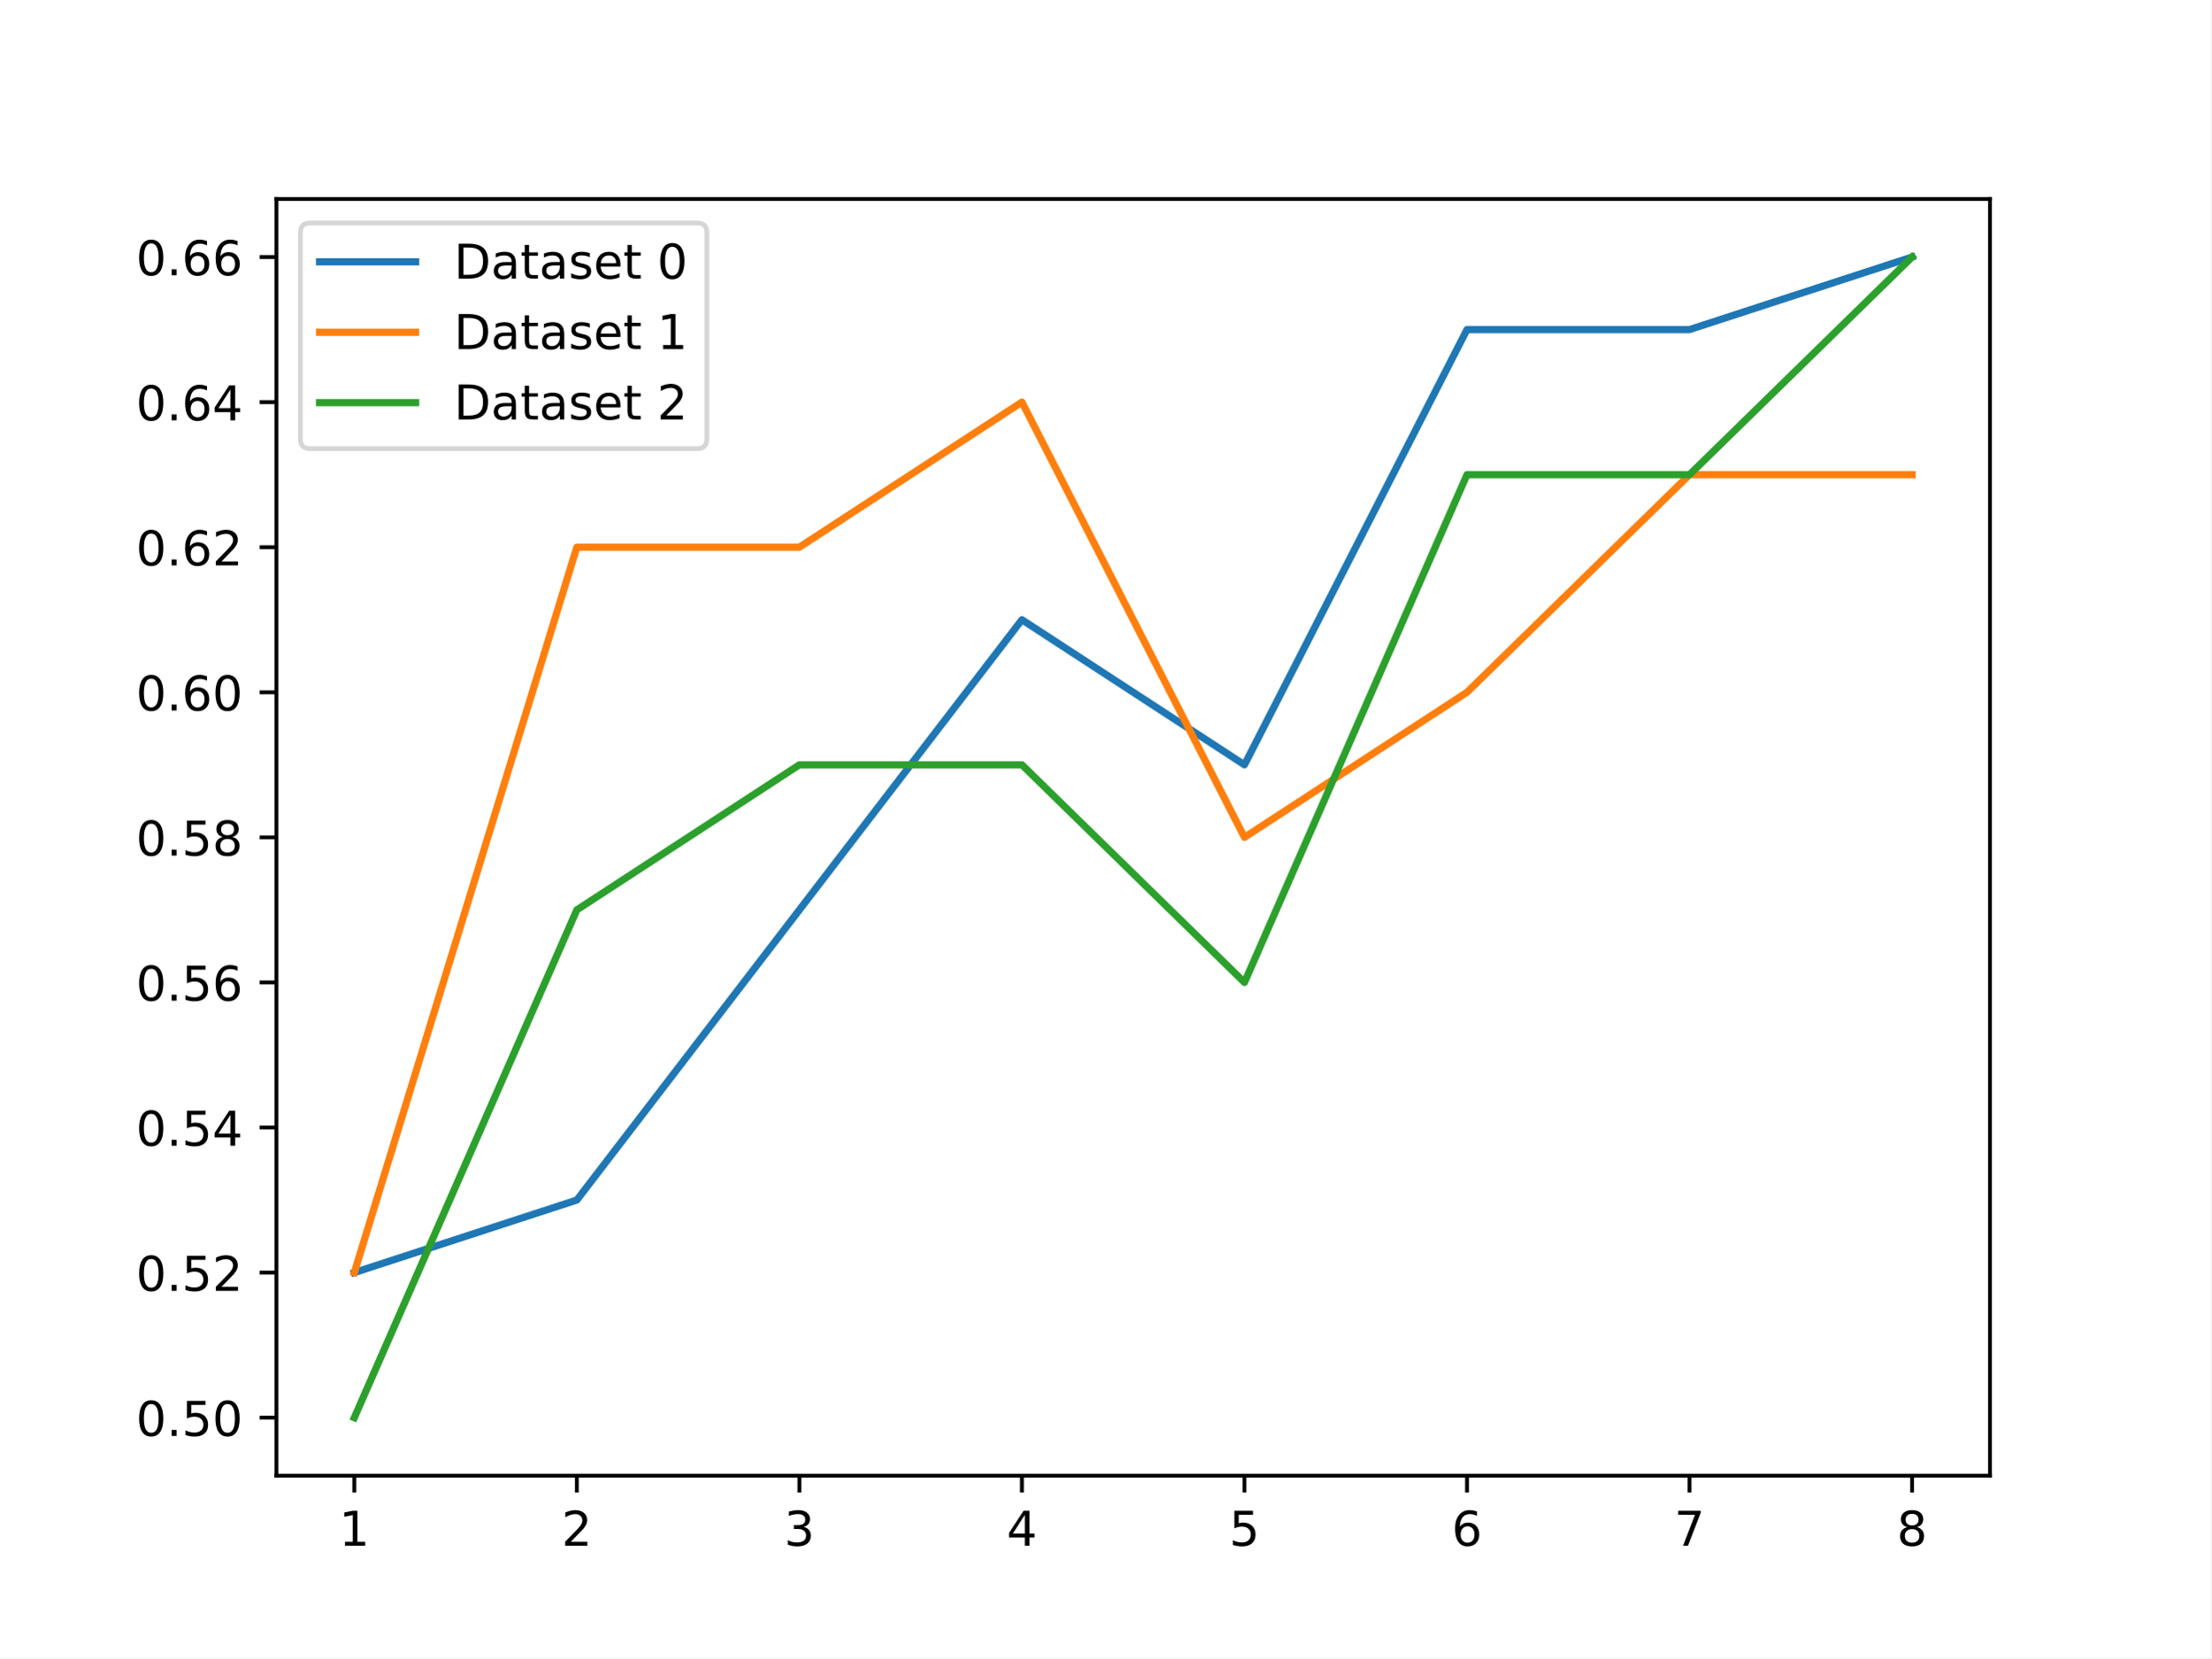
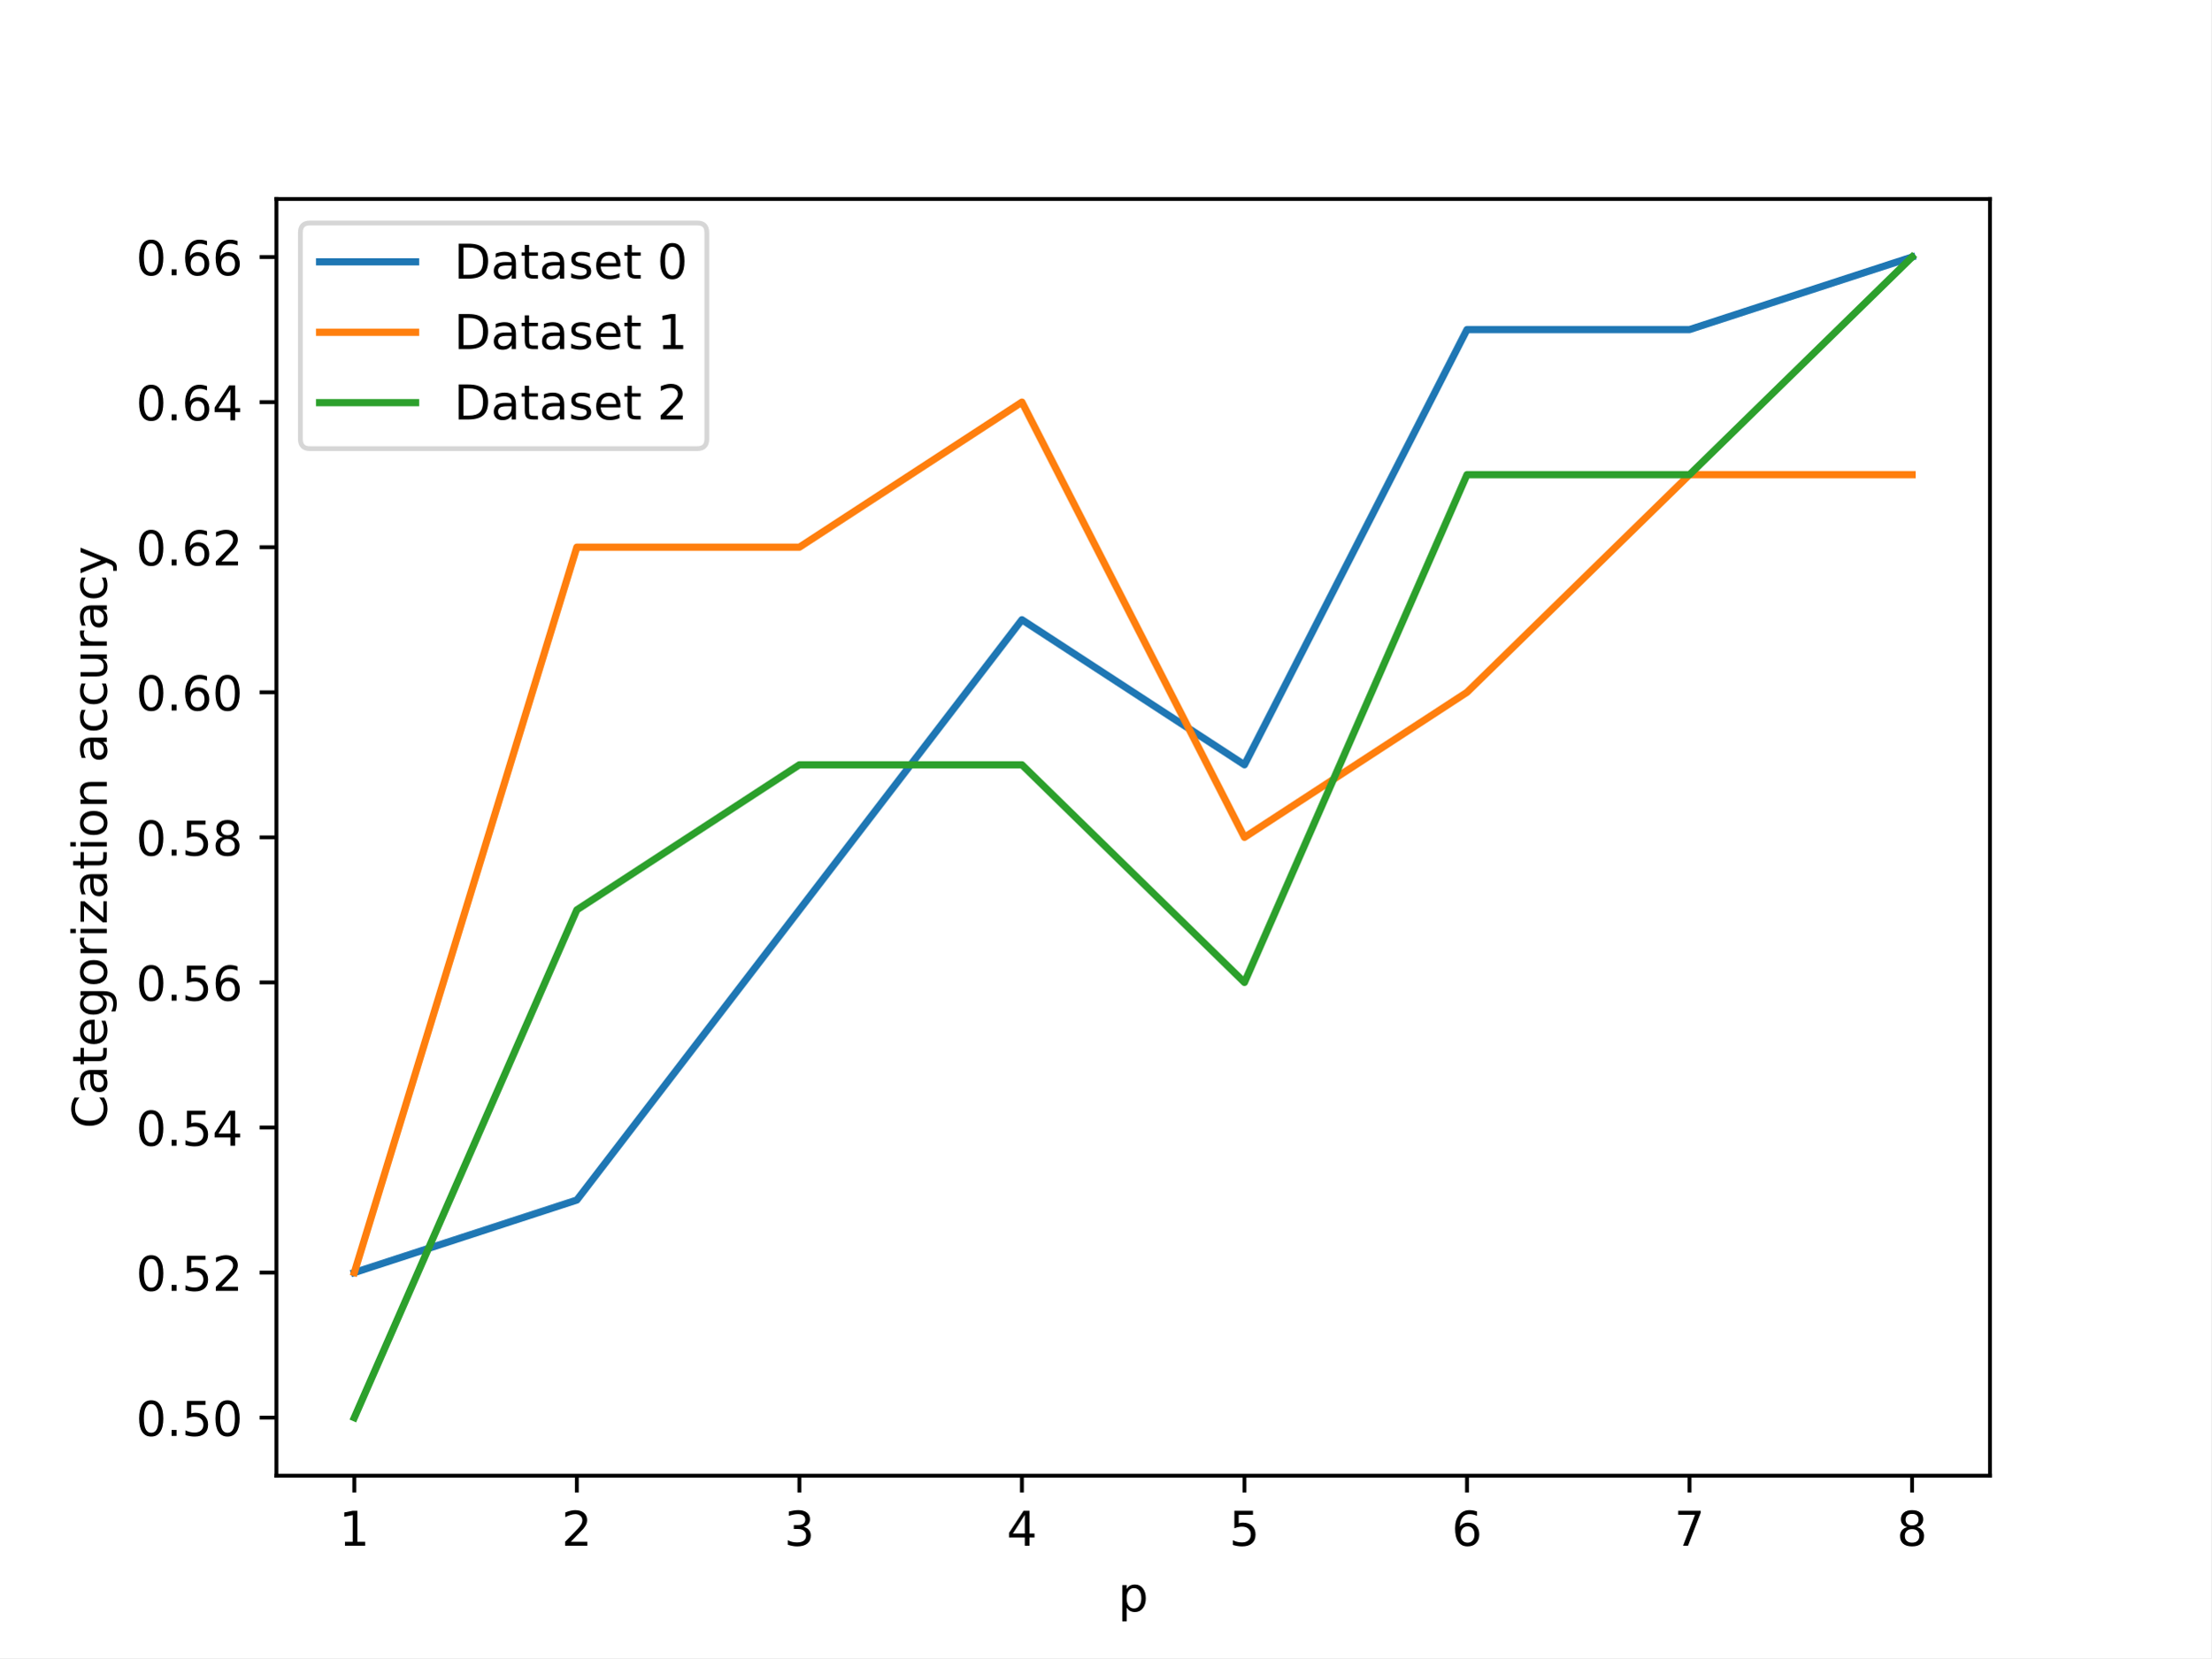
<svg xmlns="http://www.w3.org/2000/svg" xmlns:xlink="http://www.w3.org/1999/xlink" height="345.6pt" version="1.1" viewBox="0 0 460.8 345.6" width="460.8pt">
  <defs>
    <style type="text/css">
*{stroke-linecap:butt;stroke-linejoin:round;}
  </style>
  </defs>
  <g id="figure_1">
    <g id="patch_1">
      <path d="M 0 345.6  L 460.8 345.6  L 460.8 0  L 0 0  z " style="fill:#ffffff;" />
    </g>
    <g id="axes_1">
      <g id="patch_2">
        <path d="M 57.6 307.584  L 414.72 307.584  L 414.72 41.472  L 57.6 41.472  z " style="fill:#ffffff;" />
      </g>
      <g id="matplotlib.axis_1">
        <g id="xtick_1">
          <g id="line2d_1">
            <defs>
-               <path d="M 0 0  L 0 3.5  " id="m7aaa89041b" style="stroke:#000000;stroke-width:0.8;" />
-             </defs>
-             <g>
-               <use style="stroke:#000000;stroke-width:0.8;" x="73.833" xlink:href="#m7aaa89041b" y="307.584" />
+               <path d="M 0 0  L 0 3.5  " id="me199780fbd" style="stroke:#000000;stroke-width:0.8;" />
+             </defs>
+             <g>
+               <use style="stroke:#000000;stroke-width:0.8;" x="73.833" xlink:href="#me199780fbd" y="307.584" />
            </g>
          </g>
          <g id="text_1">
            <defs>
              <path d="M 12.406 8.297  L 28.516 8.297  L 28.516 63.922  L 10.984 60.406  L 10.984 69.391  L 28.422 72.906  L 38.281 72.906  L 38.281 8.297  L 54.391 8.297  L 54.391 0  L 12.406 0  z " id="DejaVuSans-49" />
            </defs>
            <g transform="translate(70.65148 322.1824)scale(0.1 -0.1)">
              <use xlink:href="#DejaVuSans-49" />
            </g>
          </g>
        </g>
        <g id="xtick_2">
          <g id="line2d_2">
            <g>
-               <use style="stroke:#000000;stroke-width:0.8;" x="120.212" xlink:href="#m7aaa89041b" y="307.584" />
+               <use style="stroke:#000000;stroke-width:0.8;" x="120.212" xlink:href="#me199780fbd" y="307.584" />
            </g>
          </g>
          <g id="text_2">
            <defs>
              <path d="M 19.188 8.297  L 53.609 8.297  L 53.609 0  L 7.328 0  L 7.328 8.297  Q 12.938 14.109 22.625 23.891  Q 32.328 33.688 34.812 36.531  Q 39.547 41.844 41.422 45.531  Q 43.312 49.219 43.312 52.781  Q 43.312 58.594 39.234 62.25  Q 35.156 65.922 28.609 65.922  Q 23.969 65.922 18.812 64.312  Q 13.672 62.703 7.812 59.422  L 7.812 69.391  Q 13.766 71.781 18.938 73  Q 24.125 74.219 28.422 74.219  Q 39.75 74.219 46.484 68.547  Q 53.219 62.891 53.219 53.422  Q 53.219 48.922 51.531 44.891  Q 49.859 40.875 45.406 35.406  Q 44.188 33.984 37.641 27.219  Q 31.109 20.453 19.188 8.297  z " id="DejaVuSans-50" />
            </defs>
            <g transform="translate(117.0307 322.1824)scale(0.1 -0.1)">
              <use xlink:href="#DejaVuSans-50" />
            </g>
          </g>
        </g>
        <g id="xtick_3">
          <g id="line2d_3">
            <g>
-               <use style="stroke:#000000;stroke-width:0.8;" x="166.591" xlink:href="#m7aaa89041b" y="307.584" />
+               <use style="stroke:#000000;stroke-width:0.8;" x="166.591" xlink:href="#me199780fbd" y="307.584" />
            </g>
          </g>
          <g id="text_3">
            <defs>
              <path d="M 40.578 39.312  Q 47.656 37.797 51.625 33  Q 55.609 28.219 55.609 21.188  Q 55.609 10.406 48.188 4.484  Q 40.766 -1.422 27.094 -1.422  Q 22.516 -1.422 17.656 -0.516  Q 12.797 0.391 7.625 2.203  L 7.625 11.719  Q 11.719 9.328 16.594 8.109  Q 21.484 6.891 26.812 6.891  Q 36.078 6.891 40.938 10.547  Q 45.797 14.203 45.797 21.188  Q 45.797 27.641 41.281 31.266  Q 36.766 34.906 28.719 34.906  L 20.219 34.906  L 20.219 43.016  L 29.109 43.016  Q 36.375 43.016 40.234 45.922  Q 44.094 48.828 44.094 54.297  Q 44.094 59.906 40.109 62.906  Q 36.141 65.922 28.719 65.922  Q 24.656 65.922 20.016 65.031  Q 15.375 64.156 9.812 62.312  L 9.812 71.094  Q 15.438 72.656 20.344 73.438  Q 25.25 74.219 29.594 74.219  Q 40.828 74.219 47.359 69.109  Q 53.906 64.016 53.906 55.328  Q 53.906 49.266 50.438 45.094  Q 46.969 40.922 40.578 39.312  z " id="DejaVuSans-51" />
            </defs>
            <g transform="translate(163.4099 322.1824)scale(0.1 -0.1)">
              <use xlink:href="#DejaVuSans-51" />
            </g>
          </g>
        </g>
        <g id="xtick_4">
          <g id="line2d_4">
            <g>
-               <use style="stroke:#000000;stroke-width:0.8;" x="212.97" xlink:href="#m7aaa89041b" y="307.584" />
+               <use style="stroke:#000000;stroke-width:0.8;" x="212.97" xlink:href="#me199780fbd" y="307.584" />
            </g>
          </g>
          <g id="text_4">
            <defs>
              <path d="M 37.797 64.312  L 12.891 25.391  L 37.797 25.391  z M 35.203 72.906  L 47.609 72.906  L 47.609 25.391  L 58.016 25.391  L 58.016 17.188  L 47.609 17.188  L 47.609 0  L 37.797 0  L 37.797 17.188  L 4.891 17.188  L 4.891 26.703  z " id="DejaVuSans-52" />
            </defs>
            <g transform="translate(209.7891 322.1824)scale(0.1 -0.1)">
              <use xlink:href="#DejaVuSans-52" />
            </g>
          </g>
        </g>
        <g id="xtick_5">
          <g id="line2d_5">
            <g>
-               <use style="stroke:#000000;stroke-width:0.8;" x="259.35" xlink:href="#m7aaa89041b" y="307.584" />
+               <use style="stroke:#000000;stroke-width:0.8;" x="259.35" xlink:href="#me199780fbd" y="307.584" />
            </g>
          </g>
          <g id="text_5">
            <defs>
              <path d="M 10.797 72.906  L 49.516 72.906  L 49.516 64.594  L 19.828 64.594  L 19.828 46.734  Q 21.969 47.469 24.109 47.828  Q 26.266 48.188 28.422 48.188  Q 40.625 48.188 47.75 41.5  Q 54.891 34.812 54.891 23.391  Q 54.891 11.625 47.562 5.094  Q 40.234 -1.422 26.906 -1.422  Q 22.312 -1.422 17.547 -0.641  Q 12.797 0.141 7.719 1.703  L 7.719 11.625  Q 12.109 9.234 16.797 8.062  Q 21.484 6.891 26.703 6.891  Q 35.156 6.891 40.078 11.328  Q 45.016 15.766 45.016 23.391  Q 45.016 31 40.078 35.438  Q 35.156 39.891 26.703 39.891  Q 22.75 39.891 18.812 39.016  Q 14.891 38.141 10.797 36.281  z " id="DejaVuSans-53" />
            </defs>
            <g transform="translate(256.1684 322.1824)scale(0.1 -0.1)">
              <use xlink:href="#DejaVuSans-53" />
            </g>
          </g>
        </g>
        <g id="xtick_6">
          <g id="line2d_6">
            <g>
-               <use style="stroke:#000000;stroke-width:0.8;" x="305.729" xlink:href="#m7aaa89041b" y="307.584" />
+               <use style="stroke:#000000;stroke-width:0.8;" x="305.729" xlink:href="#me199780fbd" y="307.584" />
            </g>
          </g>
          <g id="text_6">
            <defs>
              <path d="M 33.016 40.375  Q 26.375 40.375 22.484 35.828  Q 18.609 31.297 18.609 23.391  Q 18.609 15.531 22.484 10.953  Q 26.375 6.391 33.016 6.391  Q 39.656 6.391 43.531 10.953  Q 47.406 15.531 47.406 23.391  Q 47.406 31.297 43.531 35.828  Q 39.656 40.375 33.016 40.375  z M 52.594 71.297  L 52.594 62.312  Q 48.875 64.062 45.094 64.984  Q 41.312 65.922 37.594 65.922  Q 27.828 65.922 22.672 59.328  Q 17.531 52.734 16.797 39.406  Q 19.672 43.656 24.016 45.922  Q 28.375 48.188 33.594 48.188  Q 44.578 48.188 50.953 41.516  Q 57.328 34.859 57.328 23.391  Q 57.328 12.156 50.688 5.359  Q 44.047 -1.422 33.016 -1.422  Q 20.359 -1.422 13.672 8.266  Q 6.984 17.969 6.984 36.375  Q 6.984 53.656 15.188 63.938  Q 23.391 74.219 37.203 74.219  Q 40.922 74.219 44.703 73.484  Q 48.484 72.75 52.594 71.297  z " id="DejaVuSans-54" />
            </defs>
            <g transform="translate(302.5476 322.1824)scale(0.1 -0.1)">
              <use xlink:href="#DejaVuSans-54" />
            </g>
          </g>
        </g>
        <g id="xtick_7">
          <g id="line2d_7">
            <g>
-               <use style="stroke:#000000;stroke-width:0.8;" x="352.108" xlink:href="#m7aaa89041b" y="307.584" />
+               <use style="stroke:#000000;stroke-width:0.8;" x="352.108" xlink:href="#me199780fbd" y="307.584" />
            </g>
          </g>
          <g id="text_7">
            <defs>
              <path d="M 8.203 72.906  L 55.078 72.906  L 55.078 68.703  L 28.609 0  L 18.312 0  L 43.219 64.594  L 8.203 64.594  z " id="DejaVuSans-55" />
            </defs>
            <g transform="translate(348.9268 322.1824)scale(0.1 -0.1)">
              <use xlink:href="#DejaVuSans-55" />
            </g>
          </g>
        </g>
        <g id="xtick_8">
          <g id="line2d_8">
            <g>
-               <use style="stroke:#000000;stroke-width:0.8;" x="398.487" xlink:href="#m7aaa89041b" y="307.584" />
+               <use style="stroke:#000000;stroke-width:0.8;" x="398.487" xlink:href="#me199780fbd" y="307.584" />
            </g>
          </g>
          <g id="text_8">
            <defs>
              <path d="M 31.781 34.625  Q 24.75 34.625 20.719 30.859  Q 16.703 27.094 16.703 20.516  Q 16.703 13.922 20.719 10.156  Q 24.75 6.391 31.781 6.391  Q 38.812 6.391 42.859 10.172  Q 46.922 13.969 46.922 20.516  Q 46.922 27.094 42.891 30.859  Q 38.875 34.625 31.781 34.625  z M 21.922 38.812  Q 15.578 40.375 12.031 44.719  Q 8.5 49.078 8.5 55.328  Q 8.5 64.062 14.719 69.141  Q 20.953 74.219 31.781 74.219  Q 42.672 74.219 48.875 69.141  Q 55.078 64.062 55.078 55.328  Q 55.078 49.078 51.531 44.719  Q 48 40.375 41.703 38.812  Q 48.828 37.156 52.797 32.312  Q 56.781 27.484 56.781 20.516  Q 56.781 9.906 50.312 4.234  Q 43.844 -1.422 31.781 -1.422  Q 19.734 -1.422 13.25 4.234  Q 6.781 9.906 6.781 20.516  Q 6.781 27.484 10.781 32.312  Q 14.797 37.156 21.922 38.812  z M 18.312 54.391  Q 18.312 48.734 21.844 45.562  Q 25.391 42.391 31.781 42.391  Q 38.141 42.391 41.719 45.562  Q 45.312 48.734 45.312 54.391  Q 45.312 60.062 41.719 63.234  Q 38.141 66.406 31.781 66.406  Q 25.391 66.406 21.844 63.234  Q 18.312 60.062 18.312 54.391  z " id="DejaVuSans-56" />
            </defs>
            <g transform="translate(395.306 322.1824)scale(0.1 -0.1)">
              <use xlink:href="#DejaVuSans-56" />
            </g>
+           </g>
+         </g>
+         <g id="text_9">
+           <defs>
+             <path d="M 18.109 8.203  L 18.109 -20.797  L 9.078 -20.797  L 9.078 54.688  L 18.109 54.688  L 18.109 46.391  Q 20.953 51.266 25.266 53.625  Q 29.594 56 35.594 56  Q 45.562 56 51.781 48.094  Q 58.016 40.188 58.016 27.297  Q 58.016 14.406 51.781 6.484  Q 45.562 -1.422 35.594 -1.422  Q 29.594 -1.422 25.266 0.953  Q 20.953 3.328 18.109 8.203  z M 48.688 27.297  Q 48.688 37.203 44.609 42.844  Q 40.531 48.484 33.406 48.484  Q 26.266 48.484 22.188 42.844  Q 18.109 37.203 18.109 27.297  Q 18.109 17.391 22.188 11.75  Q 26.266 6.109 33.406 6.109  Q 40.531 6.109 44.609 11.75  Q 48.688 17.391 48.688 27.297  z " id="DejaVuSans-112" />
+           </defs>
+           <g transform="translate(232.9858 335.8606)scale(0.1 -0.1)">
+             <use xlink:href="#DejaVuSans-112" />
          </g>
        </g>
      </g>
      <g id="matplotlib.axis_2">
        <g id="ytick_1">
          <g id="line2d_9">
            <defs>
-               <path d="M 0 0  L -3.5 0  " id="m2a5217bb93" style="stroke:#000000;stroke-width:0.8;" />
-             </defs>
-             <g>
-               <use style="stroke:#000000;stroke-width:0.8;" x="57.6" xlink:href="#m2a5217bb93" y="295.488" />
-             </g>
-           </g>
-           <g id="text_9">
+               <path d="M 0 0  L -3.5 0  " id="mcd49b7df4f" style="stroke:#000000;stroke-width:0.8;" />
+             </defs>
+             <g>
+               <use style="stroke:#000000;stroke-width:0.8;" x="57.6" xlink:href="#mcd49b7df4f" y="295.488" />
+             </g>
+           </g>
+           <g id="text_10">
            <defs>
              <path d="M 31.781 66.406  Q 24.172 66.406 20.328 58.906  Q 16.5 51.422 16.5 36.375  Q 16.5 21.391 20.328 13.891  Q 24.172 6.391 31.781 6.391  Q 39.453 6.391 43.281 13.891  Q 47.125 21.391 47.125 36.375  Q 47.125 51.422 43.281 58.906  Q 39.453 66.406 31.781 66.406  z M 31.781 74.219  Q 44.047 74.219 50.516 64.516  Q 56.984 54.828 56.984 36.375  Q 56.984 17.969 50.516 8.266  Q 44.047 -1.422 31.781 -1.422  Q 19.531 -1.422 13.062 8.266  Q 6.594 17.969 6.594 36.375  Q 6.594 54.828 13.062 64.516  Q 19.531 74.219 31.781 74.219  z " id="DejaVuSans-48" />
              <path d="M 10.688 12.406  L 21 12.406  L 21 0  L 10.688 0  z " id="DejaVuSans-46" />
            </defs>
            <g transform="translate(28.33438 299.2872)scale(0.1 -0.1)">
              <use xlink:href="#DejaVuSans-48" />
              <use x="63.623" xlink:href="#DejaVuSans-46" />
              <use x="95.41" xlink:href="#DejaVuSans-53" />
              <use x="159.033" xlink:href="#DejaVuSans-48" />
            </g>
          </g>
        </g>
        <g id="ytick_2">
          <g id="line2d_10">
            <g>
-               <use style="stroke:#000000;stroke-width:0.8;" x="57.6" xlink:href="#m2a5217bb93" y="265.248" />
-             </g>
-           </g>
-           <g id="text_10">
+               <use style="stroke:#000000;stroke-width:0.8;" x="57.6" xlink:href="#mcd49b7df4f" y="265.248" />
+             </g>
+           </g>
+           <g id="text_11">
            <g transform="translate(28.33438 269.0472)scale(0.1 -0.1)">
              <use xlink:href="#DejaVuSans-48" />
              <use x="63.623" xlink:href="#DejaVuSans-46" />
              <use x="95.41" xlink:href="#DejaVuSans-53" />
              <use x="159.033" xlink:href="#DejaVuSans-50" />
            </g>
          </g>
        </g>
        <g id="ytick_3">
          <g id="line2d_11">
            <g>
-               <use style="stroke:#000000;stroke-width:0.8;" x="57.6" xlink:href="#m2a5217bb93" y="235.008" />
-             </g>
-           </g>
-           <g id="text_11">
+               <use style="stroke:#000000;stroke-width:0.8;" x="57.6" xlink:href="#mcd49b7df4f" y="235.008" />
+             </g>
+           </g>
+           <g id="text_12">
            <g transform="translate(28.33438 238.8072)scale(0.1 -0.1)">
              <use xlink:href="#DejaVuSans-48" />
              <use x="63.623" xlink:href="#DejaVuSans-46" />
              <use x="95.41" xlink:href="#DejaVuSans-53" />
              <use x="159.033" xlink:href="#DejaVuSans-52" />
            </g>
          </g>
        </g>
        <g id="ytick_4">
          <g id="line2d_12">
            <g>
-               <use style="stroke:#000000;stroke-width:0.8;" x="57.6" xlink:href="#m2a5217bb93" y="204.768" />
-             </g>
-           </g>
-           <g id="text_12">
+               <use style="stroke:#000000;stroke-width:0.8;" x="57.6" xlink:href="#mcd49b7df4f" y="204.768" />
+             </g>
+           </g>
+           <g id="text_13">
            <g transform="translate(28.33438 208.5672)scale(0.1 -0.1)">
              <use xlink:href="#DejaVuSans-48" />
              <use x="63.623" xlink:href="#DejaVuSans-46" />
              <use x="95.41" xlink:href="#DejaVuSans-53" />
              <use x="159.033" xlink:href="#DejaVuSans-54" />
            </g>
          </g>
        </g>
        <g id="ytick_5">
          <g id="line2d_13">
            <g>
-               <use style="stroke:#000000;stroke-width:0.8;" x="57.6" xlink:href="#m2a5217bb93" y="174.528" />
-             </g>
-           </g>
-           <g id="text_13">
+               <use style="stroke:#000000;stroke-width:0.8;" x="57.6" xlink:href="#mcd49b7df4f" y="174.528" />
+             </g>
+           </g>
+           <g id="text_14">
            <g transform="translate(28.33438 178.3272)scale(0.1 -0.1)">
              <use xlink:href="#DejaVuSans-48" />
              <use x="63.623" xlink:href="#DejaVuSans-46" />
              <use x="95.41" xlink:href="#DejaVuSans-53" />
              <use x="159.033" xlink:href="#DejaVuSans-56" />
            </g>
          </g>
        </g>
        <g id="ytick_6">
          <g id="line2d_14">
            <g>
-               <use style="stroke:#000000;stroke-width:0.8;" x="57.6" xlink:href="#m2a5217bb93" y="144.288" />
-             </g>
-           </g>
-           <g id="text_14">
+               <use style="stroke:#000000;stroke-width:0.8;" x="57.6" xlink:href="#mcd49b7df4f" y="144.288" />
+             </g>
+           </g>
+           <g id="text_15">
            <g transform="translate(28.33438 148.0872)scale(0.1 -0.1)">
              <use xlink:href="#DejaVuSans-48" />
              <use x="63.623" xlink:href="#DejaVuSans-46" />
              <use x="95.41" xlink:href="#DejaVuSans-54" />
              <use x="159.033" xlink:href="#DejaVuSans-48" />
            </g>
          </g>
        </g>
        <g id="ytick_7">
          <g id="line2d_15">
            <g>
-               <use style="stroke:#000000;stroke-width:0.8;" x="57.6" xlink:href="#m2a5217bb93" y="114.048" />
-             </g>
-           </g>
-           <g id="text_15">
+               <use style="stroke:#000000;stroke-width:0.8;" x="57.6" xlink:href="#mcd49b7df4f" y="114.048" />
+             </g>
+           </g>
+           <g id="text_16">
            <g transform="translate(28.33438 117.8472)scale(0.1 -0.1)">
              <use xlink:href="#DejaVuSans-48" />
              <use x="63.623" xlink:href="#DejaVuSans-46" />
              <use x="95.41" xlink:href="#DejaVuSans-54" />
              <use x="159.033" xlink:href="#DejaVuSans-50" />
            </g>
          </g>
        </g>
        <g id="ytick_8">
          <g id="line2d_16">
            <g>
-               <use style="stroke:#000000;stroke-width:0.8;" x="57.6" xlink:href="#m2a5217bb93" y="83.808" />
-             </g>
-           </g>
-           <g id="text_16">
+               <use style="stroke:#000000;stroke-width:0.8;" x="57.6" xlink:href="#mcd49b7df4f" y="83.808" />
+             </g>
+           </g>
+           <g id="text_17">
            <g transform="translate(28.33438 87.60722)scale(0.1 -0.1)">
              <use xlink:href="#DejaVuSans-48" />
              <use x="63.623" xlink:href="#DejaVuSans-46" />
              <use x="95.41" xlink:href="#DejaVuSans-54" />
              <use x="159.033" xlink:href="#DejaVuSans-52" />
            </g>
          </g>
        </g>
        <g id="ytick_9">
          <g id="line2d_17">
            <g>
-               <use style="stroke:#000000;stroke-width:0.8;" x="57.6" xlink:href="#m2a5217bb93" y="53.568" />
-             </g>
-           </g>
-           <g id="text_17">
+               <use style="stroke:#000000;stroke-width:0.8;" x="57.6" xlink:href="#mcd49b7df4f" y="53.568" />
+             </g>
+           </g>
+           <g id="text_18">
            <g transform="translate(28.33438 57.36722)scale(0.1 -0.1)">
              <use xlink:href="#DejaVuSans-48" />
              <use x="63.623" xlink:href="#DejaVuSans-46" />
              <use x="95.41" xlink:href="#DejaVuSans-54" />
              <use x="159.033" xlink:href="#DejaVuSans-54" />
            </g>
          </g>
        </g>
+         <g id="text_19">
+           <defs>
+             <path d="M 64.406 67.281  L 64.406 56.891  Q 59.422 61.531 53.781 63.812  Q 48.141 66.109 41.797 66.109  Q 29.297 66.109 22.656 58.469  Q 16.016 50.828 16.016 36.375  Q 16.016 21.969 22.656 14.328  Q 29.297 6.688 41.797 6.688  Q 48.141 6.688 53.781 8.984  Q 59.422 11.281 64.406 15.922  L 64.406 5.609  Q 59.234 2.094 53.438 0.328  Q 47.656 -1.422 41.219 -1.422  Q 24.656 -1.422 15.125 8.703  Q 5.609 18.844 5.609 36.375  Q 5.609 53.953 15.125 64.078  Q 24.656 74.219 41.219 74.219  Q 47.75 74.219 53.531 72.484  Q 59.328 70.75 64.406 67.281  z " id="DejaVuSans-67" />
+             <path d="M 34.281 27.484  Q 23.391 27.484 19.188 25  Q 14.984 22.516 14.984 16.5  Q 14.984 11.719 18.141 8.906  Q 21.297 6.109 26.703 6.109  Q 34.188 6.109 38.703 11.406  Q 43.219 16.703 43.219 25.484  L 43.219 27.484  z M 52.203 31.203  L 52.203 0  L 43.219 0  L 43.219 8.297  Q 40.141 3.328 35.547 0.953  Q 30.953 -1.422 24.312 -1.422  Q 15.922 -1.422 10.953 3.297  Q 6 8.016 6 15.922  Q 6 25.141 12.172 29.828  Q 18.359 34.516 30.609 34.516  L 43.219 34.516  L 43.219 35.406  Q 43.219 41.609 39.141 45  Q 35.062 48.391 27.688 48.391  Q 23 48.391 18.547 47.266  Q 14.109 46.141 10.016 43.891  L 10.016 52.203  Q 14.938 54.109 19.578 55.047  Q 24.219 56 28.609 56  Q 40.484 56 46.344 49.844  Q 52.203 43.703 52.203 31.203  z " id="DejaVuSans-97" />
+             <path d="M 18.312 70.219  L 18.312 54.688  L 36.812 54.688  L 36.812 47.703  L 18.312 47.703  L 18.312 18.016  Q 18.312 11.328 20.141 9.422  Q 21.969 7.516 27.594 7.516  L 36.812 7.516  L 36.812 0  L 27.594 0  Q 17.188 0 13.234 3.875  Q 9.281 7.766 9.281 18.016  L 9.281 47.703  L 2.688 47.703  L 2.688 54.688  L 9.281 54.688  L 9.281 70.219  z " id="DejaVuSans-116" />
+             <path d="M 56.203 29.594  L 56.203 25.203  L 14.891 25.203  Q 15.484 15.922 20.484 11.062  Q 25.484 6.203 34.422 6.203  Q 39.594 6.203 44.453 7.469  Q 49.312 8.734 54.109 11.281  L 54.109 2.781  Q 49.266 0.734 44.188 -0.344  Q 39.109 -1.422 33.891 -1.422  Q 20.797 -1.422 13.156 6.188  Q 5.516 13.812 5.516 26.812  Q 5.516 40.234 12.766 48.109  Q 20.016 56 32.328 56  Q 43.359 56 49.781 48.891  Q 56.203 41.797 56.203 29.594  z M 47.219 32.234  Q 47.125 39.594 43.094 43.984  Q 39.062 48.391 32.422 48.391  Q 24.906 48.391 20.391 44.141  Q 15.875 39.891 15.188 32.172  z " id="DejaVuSans-101" />
+             <path d="M 45.406 27.984  Q 45.406 37.75 41.375 43.109  Q 37.359 48.484 30.078 48.484  Q 22.859 48.484 18.828 43.109  Q 14.797 37.75 14.797 27.984  Q 14.797 18.266 18.828 12.891  Q 22.859 7.516 30.078 7.516  Q 37.359 7.516 41.375 12.891  Q 45.406 18.266 45.406 27.984  z M 54.391 6.781  Q 54.391 -7.172 48.188 -13.984  Q 42 -20.797 29.203 -20.797  Q 24.469 -20.797 20.266 -20.094  Q 16.062 -19.391 12.109 -17.922  L 12.109 -9.188  Q 16.062 -11.328 19.922 -12.344  Q 23.781 -13.375 27.781 -13.375  Q 36.625 -13.375 41.016 -8.766  Q 45.406 -4.156 45.406 5.172  L 45.406 9.625  Q 42.625 4.781 38.281 2.391  Q 33.938 0 27.875 0  Q 17.828 0 11.672 7.656  Q 5.516 15.328 5.516 27.984  Q 5.516 40.672 11.672 48.328  Q 17.828 56 27.875 56  Q 33.938 56 38.281 53.609  Q 42.625 51.219 45.406 46.391  L 45.406 54.688  L 54.391 54.688  z " id="DejaVuSans-103" />
+             <path d="M 30.609 48.391  Q 23.391 48.391 19.188 42.75  Q 14.984 37.109 14.984 27.297  Q 14.984 17.484 19.156 11.844  Q 23.344 6.203 30.609 6.203  Q 37.797 6.203 41.984 11.859  Q 46.188 17.531 46.188 27.297  Q 46.188 37.016 41.984 42.703  Q 37.797 48.391 30.609 48.391  z M 30.609 56  Q 42.328 56 49.016 48.375  Q 55.719 40.766 55.719 27.297  Q 55.719 13.875 49.016 6.219  Q 42.328 -1.422 30.609 -1.422  Q 18.844 -1.422 12.172 6.219  Q 5.516 13.875 5.516 27.297  Q 5.516 40.766 12.172 48.375  Q 18.844 56 30.609 56  z " id="DejaVuSans-111" />
+             <path d="M 41.109 46.297  Q 39.594 47.172 37.812 47.578  Q 36.031 48 33.891 48  Q 26.266 48 22.188 43.047  Q 18.109 38.094 18.109 28.812  L 18.109 0  L 9.078 0  L 9.078 54.688  L 18.109 54.688  L 18.109 46.188  Q 20.953 51.172 25.484 53.578  Q 30.031 56 36.531 56  Q 37.453 56 38.578 55.875  Q 39.703 55.766 41.062 55.516  z " id="DejaVuSans-114" />
+             <path d="M 9.422 54.688  L 18.406 54.688  L 18.406 0  L 9.422 0  z M 9.422 75.984  L 18.406 75.984  L 18.406 64.594  L 9.422 64.594  z " id="DejaVuSans-105" />
+             <path d="M 5.516 54.688  L 48.188 54.688  L 48.188 46.484  L 14.406 7.172  L 48.188 7.172  L 48.188 0  L 4.297 0  L 4.297 8.203  L 38.094 47.516  L 5.516 47.516  z " id="DejaVuSans-122" />
+             <path d="M 54.891 33.016  L 54.891 0  L 45.906 0  L 45.906 32.719  Q 45.906 40.484 42.875 44.328  Q 39.844 48.188 33.797 48.188  Q 26.516 48.188 22.312 43.547  Q 18.109 38.922 18.109 30.906  L 18.109 0  L 9.078 0  L 9.078 54.688  L 18.109 54.688  L 18.109 46.188  Q 21.344 51.125 25.703 53.562  Q 30.078 56 35.797 56  Q 45.219 56 50.047 50.172  Q 54.891 44.344 54.891 33.016  z " id="DejaVuSans-110" />
+             <path id="DejaVuSans-32" />
+             <path d="M 48.781 52.594  L 48.781 44.188  Q 44.969 46.297 41.141 47.344  Q 37.312 48.391 33.406 48.391  Q 24.656 48.391 19.812 42.844  Q 14.984 37.312 14.984 27.297  Q 14.984 17.281 19.812 11.734  Q 24.656 6.203 33.406 6.203  Q 37.312 6.203 41.141 7.25  Q 44.969 8.297 48.781 10.406  L 48.781 2.094  Q 45.016 0.344 40.984 -0.531  Q 36.969 -1.422 32.422 -1.422  Q 20.062 -1.422 12.781 6.344  Q 5.516 14.109 5.516 27.297  Q 5.516 40.672 12.859 48.328  Q 20.219 56 33.016 56  Q 37.156 56 41.109 55.141  Q 45.062 54.297 48.781 52.594  z " id="DejaVuSans-99" />
+             <path d="M 8.5 21.578  L 8.5 54.688  L 17.484 54.688  L 17.484 21.922  Q 17.484 14.156 20.5 10.266  Q 23.531 6.391 29.594 6.391  Q 36.859 6.391 41.078 11.031  Q 45.312 15.672 45.312 23.688  L 45.312 54.688  L 54.297 54.688  L 54.297 0  L 45.312 0  L 45.312 8.406  Q 42.047 3.422 37.719 1  Q 33.406 -1.422 27.688 -1.422  Q 18.266 -1.422 13.375 4.438  Q 8.5 10.297 8.5 21.578  z M 31.109 56  z " id="DejaVuSans-117" />
+             <path d="M 32.172 -5.078  Q 28.375 -14.844 24.75 -17.812  Q 21.141 -20.797 15.094 -20.797  L 7.906 -20.797  L 7.906 -13.281  L 13.188 -13.281  Q 16.891 -13.281 18.938 -11.516  Q 21 -9.766 23.484 -3.219  L 25.094 0.875  L 2.984 54.688  L 12.5 54.688  L 29.594 11.922  L 46.688 54.688  L 56.203 54.688  z " id="DejaVuSans-121" />
+           </defs>
+           <g transform="translate(22.25469 235.2124)rotate(-90)scale(0.1 -0.1)">
+             <use xlink:href="#DejaVuSans-67" />
+             <use x="69.824" xlink:href="#DejaVuSans-97" />
+             <use x="131.104" xlink:href="#DejaVuSans-116" />
+             <use x="170.312" xlink:href="#DejaVuSans-101" />
+             <use x="231.836" xlink:href="#DejaVuSans-103" />
+             <use x="295.312" xlink:href="#DejaVuSans-111" />
+             <use x="356.494" xlink:href="#DejaVuSans-114" />
+             <use x="397.607" xlink:href="#DejaVuSans-105" />
+             <use x="425.391" xlink:href="#DejaVuSans-122" />
+             <use x="477.881" xlink:href="#DejaVuSans-97" />
+             <use x="539.16" xlink:href="#DejaVuSans-116" />
+             <use x="578.369" xlink:href="#DejaVuSans-105" />
+             <use x="606.152" xlink:href="#DejaVuSans-111" />
+             <use x="667.334" xlink:href="#DejaVuSans-110" />
+             <use x="730.713" xlink:href="#DejaVuSans-32" />
+             <use x="762.5" xlink:href="#DejaVuSans-97" />
+             <use x="823.779" xlink:href="#DejaVuSans-99" />
+             <use x="878.76" xlink:href="#DejaVuSans-99" />
+             <use x="933.74" xlink:href="#DejaVuSans-117" />
+             <use x="997.119" xlink:href="#DejaVuSans-114" />
+             <use x="1038.232" xlink:href="#DejaVuSans-97" />
+             <use x="1099.512" xlink:href="#DejaVuSans-99" />
+             <use x="1154.492" xlink:href="#DejaVuSans-121" />
+           </g>
+         </g>
      </g>
      <g id="line2d_18">
-         <path clip-path="url(#p81fbe96993)" d="M 73.833 265.248  L 120.212 250.128  L 166.591 189.648  L 212.97 129.168  L 259.35 159.408  L 305.729 68.688  L 352.108 68.688  L 398.487 53.568  " style="fill:none;stroke:#1f77b4;stroke-linecap:square;stroke-width:1.5;" />
+         <path clip-path="url(#p90bc3638ec)" d="M 73.833 265.248  L 120.212 250.128  L 166.591 189.648  L 212.97 129.168  L 259.35 159.408  L 305.729 68.688  L 352.108 68.688  L 398.487 53.568  " style="fill:none;stroke:#1f77b4;stroke-linecap:square;stroke-width:1.5;" />
      </g>
      <g id="line2d_19">
-         <path clip-path="url(#p81fbe96993)" d="M 73.833 265.248  L 120.212 114.048  L 166.591 114.048  L 212.97 83.808  L 259.35 174.528  L 305.729 144.288  L 352.108 98.928  L 398.487 98.928  " style="fill:none;stroke:#ff7f0e;stroke-linecap:square;stroke-width:1.5;" />
+         <path clip-path="url(#p90bc3638ec)" d="M 73.833 265.248  L 120.212 114.048  L 166.591 114.048  L 212.97 83.808  L 259.35 174.528  L 305.729 144.288  L 352.108 98.928  L 398.487 98.928  " style="fill:none;stroke:#ff7f0e;stroke-linecap:square;stroke-width:1.5;" />
      </g>
      <g id="line2d_20">
-         <path clip-path="url(#p81fbe96993)" d="M 73.833 295.488  L 120.212 189.648  L 166.591 159.408  L 212.97 159.408  L 259.35 204.768  L 305.729 98.928  L 352.108 98.928  L 398.487 53.568  " style="fill:none;stroke:#2ca02c;stroke-linecap:square;stroke-width:1.5;" />
+         <path clip-path="url(#p90bc3638ec)" d="M 73.833 295.488  L 120.212 189.648  L 166.591 159.408  L 212.97 159.408  L 259.35 204.768  L 305.729 98.928  L 352.108 98.928  L 398.487 53.568  " style="fill:none;stroke:#2ca02c;stroke-linecap:square;stroke-width:1.5;" />
      </g>
      <g id="patch_3">
        <path d="M 57.6 307.584  L 57.6 41.472  " style="fill:none;stroke:#000000;stroke-linecap:square;stroke-linejoin:miter;stroke-width:0.8;" />
      </g>
      <g id="patch_4">
        <path d="M 414.72 307.584  L 414.72 41.472  " style="fill:none;stroke:#000000;stroke-linecap:square;stroke-linejoin:miter;stroke-width:0.8;" />
      </g>
      <g id="patch_5">
        <path d="M 57.6 307.584  L 414.72 307.584  " style="fill:none;stroke:#000000;stroke-linecap:square;stroke-linejoin:miter;stroke-width:0.8;" />
      </g>
      <g id="patch_6">
        <path d="M 57.6 41.472  L 414.72 41.472  " style="fill:none;stroke:#000000;stroke-linecap:square;stroke-linejoin:miter;stroke-width:0.8;" />
      </g>
      <g id="legend_1">
        <g id="patch_7">
          <path d="M 64.6 93.506  L 145.3 93.506  Q 147.3 93.506 147.3 91.506  L 147.3 48.472  Q 147.3 46.472 145.3 46.472  L 64.6 46.472  Q 62.6 46.472 62.6 48.472  L 62.6 91.506  Q 62.6 93.506 64.6 93.506  z " style="fill:#ffffff;opacity:0.8;stroke:#cccccc;stroke-linejoin:miter;" />
        </g>
        <g id="line2d_21">
          <path d="M 66.6 54.57  L 86.6 54.57  " style="fill:none;stroke:#1f77b4;stroke-linecap:square;stroke-width:1.5;" />
        </g>
        <g id="line2d_22" />
-         <g id="text_18">
+         <g id="text_20">
          <defs>
            <path d="M 19.672 64.797  L 19.672 8.109  L 31.594 8.109  Q 46.688 8.109 53.688 14.938  Q 60.688 21.781 60.688 36.531  Q 60.688 51.172 53.688 57.984  Q 46.688 64.797 31.594 64.797  z M 9.812 72.906  L 30.078 72.906  Q 51.266 72.906 61.172 64.094  Q 71.094 55.281 71.094 36.531  Q 71.094 17.672 61.125 8.828  Q 51.172 0 30.078 0  L 9.812 0  z " id="DejaVuSans-68" />
-             <path d="M 34.281 27.484  Q 23.391 27.484 19.188 25  Q 14.984 22.516 14.984 16.5  Q 14.984 11.719 18.141 8.906  Q 21.297 6.109 26.703 6.109  Q 34.188 6.109 38.703 11.406  Q 43.219 16.703 43.219 25.484  L 43.219 27.484  z M 52.203 31.203  L 52.203 0  L 43.219 0  L 43.219 8.297  Q 40.141 3.328 35.547 0.953  Q 30.953 -1.422 24.312 -1.422  Q 15.922 -1.422 10.953 3.297  Q 6 8.016 6 15.922  Q 6 25.141 12.172 29.828  Q 18.359 34.516 30.609 34.516  L 43.219 34.516  L 43.219 35.406  Q 43.219 41.609 39.141 45  Q 35.062 48.391 27.688 48.391  Q 23 48.391 18.547 47.266  Q 14.109 46.141 10.016 43.891  L 10.016 52.203  Q 14.938 54.109 19.578 55.047  Q 24.219 56 28.609 56  Q 40.484 56 46.344 49.844  Q 52.203 43.703 52.203 31.203  z " id="DejaVuSans-97" />
-             <path d="M 18.312 70.219  L 18.312 54.688  L 36.812 54.688  L 36.812 47.703  L 18.312 47.703  L 18.312 18.016  Q 18.312 11.328 20.141 9.422  Q 21.969 7.516 27.594 7.516  L 36.812 7.516  L 36.812 0  L 27.594 0  Q 17.188 0 13.234 3.875  Q 9.281 7.766 9.281 18.016  L 9.281 47.703  L 2.688 47.703  L 2.688 54.688  L 9.281 54.688  L 9.281 70.219  z " id="DejaVuSans-116" />
            <path d="M 44.281 53.078  L 44.281 44.578  Q 40.484 46.531 36.375 47.5  Q 32.281 48.484 27.875 48.484  Q 21.188 48.484 17.844 46.438  Q 14.5 44.391 14.5 40.281  Q 14.5 37.156 16.891 35.375  Q 19.281 33.594 26.516 31.984  L 29.594 31.297  Q 39.156 29.25 43.188 25.516  Q 47.219 21.781 47.219 15.094  Q 47.219 7.469 41.188 3.016  Q 35.156 -1.422 24.609 -1.422  Q 20.219 -1.422 15.453 -0.562  Q 10.688 0.297 5.422 2  L 5.422 11.281  Q 10.406 8.688 15.234 7.391  Q 20.062 6.109 24.812 6.109  Q 31.156 6.109 34.562 8.281  Q 37.984 10.453 37.984 14.406  Q 37.984 18.062 35.516 20.016  Q 33.062 21.969 24.703 23.781  L 21.578 24.516  Q 13.234 26.266 9.516 29.906  Q 5.812 33.547 5.812 39.891  Q 5.812 47.609 11.281 51.797  Q 16.75 56 26.812 56  Q 31.781 56 36.172 55.266  Q 40.578 54.547 44.281 53.078  z " id="DejaVuSans-115" />
-             <path d="M 56.203 29.594  L 56.203 25.203  L 14.891 25.203  Q 15.484 15.922 20.484 11.062  Q 25.484 6.203 34.422 6.203  Q 39.594 6.203 44.453 7.469  Q 49.312 8.734 54.109 11.281  L 54.109 2.781  Q 49.266 0.734 44.188 -0.344  Q 39.109 -1.422 33.891 -1.422  Q 20.797 -1.422 13.156 6.188  Q 5.516 13.812 5.516 26.812  Q 5.516 40.234 12.766 48.109  Q 20.016 56 32.328 56  Q 43.359 56 49.781 48.891  Q 56.203 41.797 56.203 29.594  z M 47.219 32.234  Q 47.125 39.594 43.094 43.984  Q 39.062 48.391 32.422 48.391  Q 24.906 48.391 20.391 44.141  Q 15.875 39.891 15.188 32.172  z " id="DejaVuSans-101" />
-             <path id="DejaVuSans-32" />
          </defs>
          <g transform="translate(94.6 58.07044)scale(0.1 -0.1)">
            <use xlink:href="#DejaVuSans-68" />
            <use x="77.002" xlink:href="#DejaVuSans-97" />
            <use x="138.281" xlink:href="#DejaVuSans-116" />
            <use x="177.49" xlink:href="#DejaVuSans-97" />
            <use x="238.77" xlink:href="#DejaVuSans-115" />
            <use x="290.869" xlink:href="#DejaVuSans-101" />
            <use x="352.393" xlink:href="#DejaVuSans-116" />
            <use x="391.602" xlink:href="#DejaVuSans-32" />
            <use x="423.389" xlink:href="#DejaVuSans-48" />
          </g>
        </g>
        <g id="line2d_23">
          <path d="M 66.6 69.249  L 86.6 69.249  " style="fill:none;stroke:#ff7f0e;stroke-linecap:square;stroke-width:1.5;" />
        </g>
        <g id="line2d_24" />
-         <g id="text_19">
+         <g id="text_21">
          <g transform="translate(94.6 72.74856)scale(0.1 -0.1)">
            <use xlink:href="#DejaVuSans-68" />
            <use x="77.002" xlink:href="#DejaVuSans-97" />
            <use x="138.281" xlink:href="#DejaVuSans-116" />
            <use x="177.49" xlink:href="#DejaVuSans-97" />
            <use x="238.77" xlink:href="#DejaVuSans-115" />
            <use x="290.869" xlink:href="#DejaVuSans-101" />
            <use x="352.393" xlink:href="#DejaVuSans-116" />
            <use x="391.602" xlink:href="#DejaVuSans-32" />
            <use x="423.389" xlink:href="#DejaVuSans-49" />
          </g>
        </g>
        <g id="line2d_25">
          <path d="M 66.6 83.927  L 86.6 83.927  " style="fill:none;stroke:#2ca02c;stroke-linecap:square;stroke-width:1.5;" />
        </g>
        <g id="line2d_26" />
-         <g id="text_20">
+         <g id="text_22">
          <g transform="translate(94.6 87.42669)scale(0.1 -0.1)">
            <use xlink:href="#DejaVuSans-68" />
            <use x="77.002" xlink:href="#DejaVuSans-97" />
            <use x="138.281" xlink:href="#DejaVuSans-116" />
            <use x="177.49" xlink:href="#DejaVuSans-97" />
            <use x="238.77" xlink:href="#DejaVuSans-115" />
            <use x="290.869" xlink:href="#DejaVuSans-101" />
            <use x="352.393" xlink:href="#DejaVuSans-116" />
            <use x="391.602" xlink:href="#DejaVuSans-32" />
            <use x="423.389" xlink:href="#DejaVuSans-50" />
          </g>
        </g>
      </g>
    </g>
  </g>
  <defs>
-     <clipPath id="p81fbe96993">
+     <clipPath id="p90bc3638ec">
      <rect height="266.112" width="357.12" x="57.6" y="41.472" />
    </clipPath>
  </defs>
</svg>
